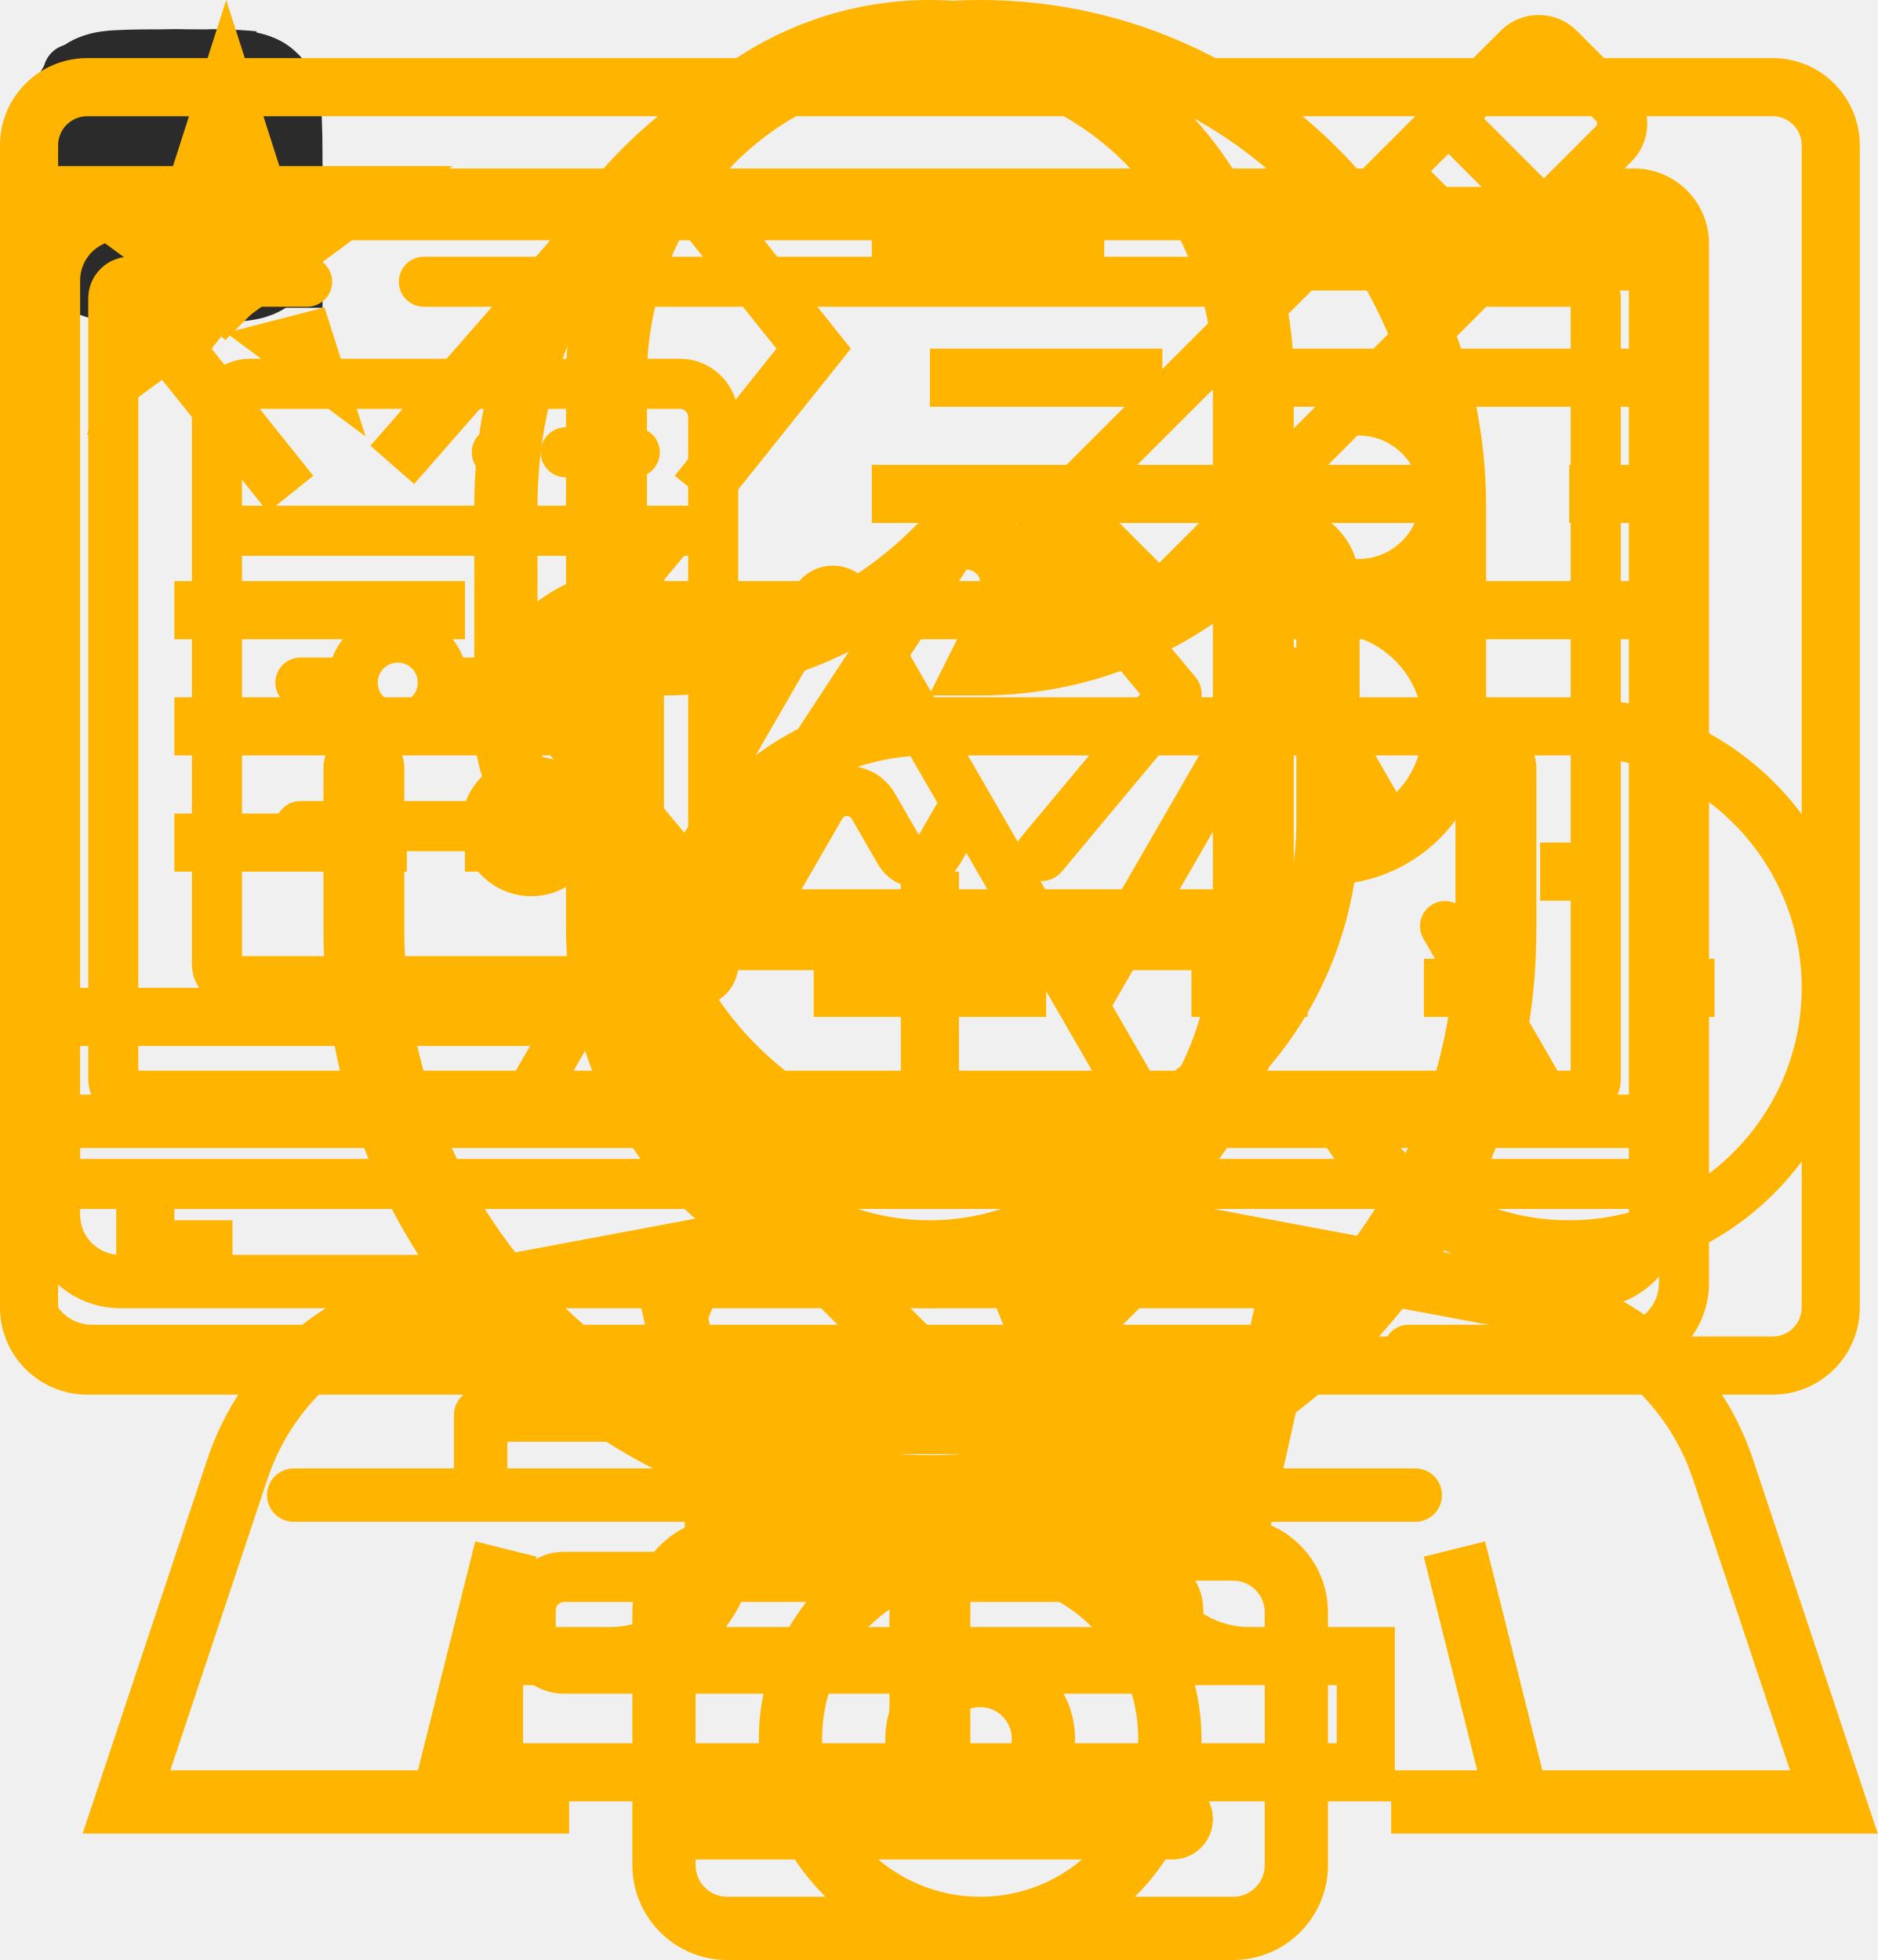
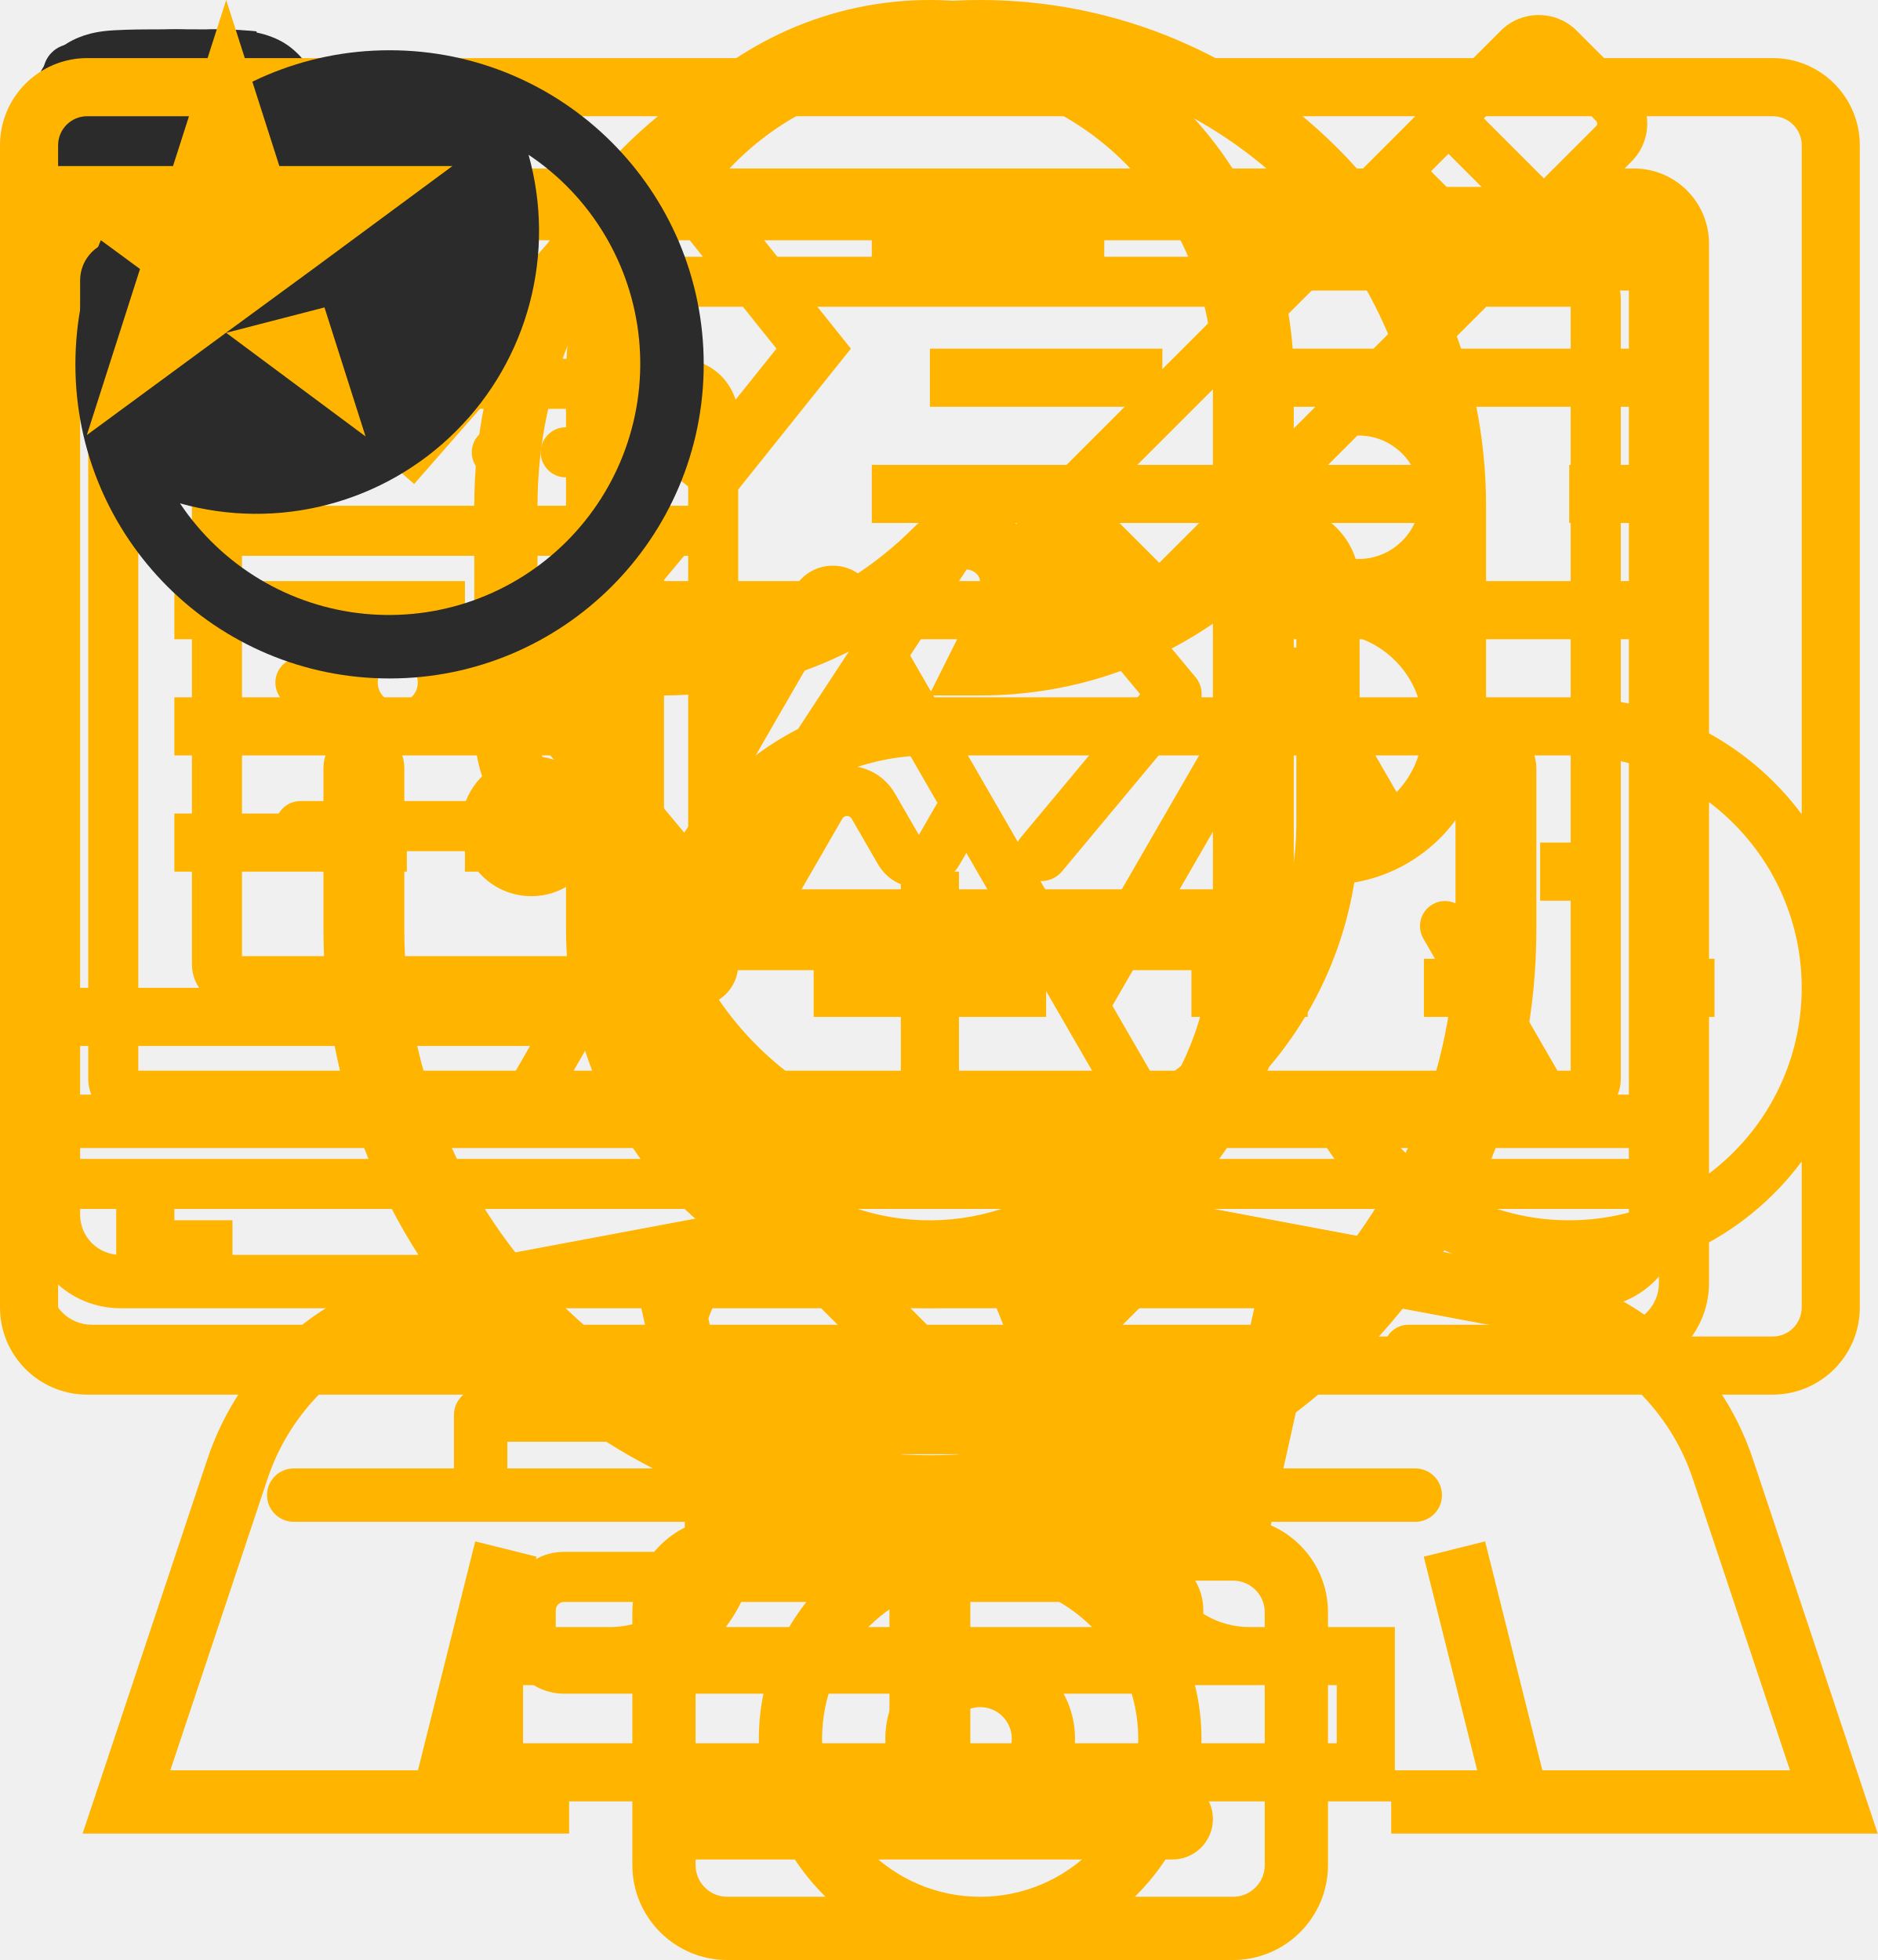
<svg xmlns="http://www.w3.org/2000/svg" fill="none">
  <g id="facebook">
    <g clip-path="url(#clip0_1_56)">
      <path d="M8.167 7.875H9.625L10.208 5.542H8.167V4.375C8.167 3.774 8.167 3.208 9.333 3.208H10.208V1.248C10.018 1.223 9.3 1.167 8.542 1.167C6.958 1.167 5.833 2.133 5.833 3.908V5.542H4.083V7.875H5.833V12.833H8.167V7.875Z" fill="#2B2B2B" />
    </g>
    <defs>
      <clipPath id="clip0_1_56">
        <rect width="14" height="14" fill="white" />
      </clipPath>
    </defs>
  </g>
  <g id="instagram">
    <g clip-path="url(#clip0_1_63)">
      <path d="M7 1.167C8.585 1.167 8.783 1.172 9.404 1.202C10.026 1.231 10.449 1.328 10.821 1.473C11.206 1.621 11.53 1.822 11.854 2.145C12.151 2.437 12.381 2.79 12.527 3.179C12.671 3.551 12.769 3.974 12.798 4.595C12.826 5.217 12.833 5.415 12.833 7C12.833 8.585 12.828 8.783 12.798 9.404C12.769 10.026 12.671 10.448 12.527 10.821C12.381 11.21 12.151 11.563 11.854 11.854C11.563 12.151 11.21 12.38 10.821 12.527C10.449 12.671 10.026 12.769 9.404 12.798C8.783 12.826 8.585 12.833 7 12.833C5.415 12.833 5.217 12.827 4.595 12.798C3.974 12.769 3.551 12.671 3.179 12.527C2.79 12.381 2.437 12.151 2.145 11.854C1.849 11.563 1.619 11.21 1.473 10.821C1.328 10.449 1.231 10.026 1.202 9.404C1.174 8.783 1.167 8.585 1.167 7C1.167 5.415 1.172 5.217 1.202 4.595C1.231 3.974 1.328 3.551 1.473 3.179C1.619 2.789 1.848 2.437 2.145 2.145C2.437 1.849 2.79 1.619 3.179 1.473C3.551 1.328 3.974 1.231 4.595 1.202C5.217 1.174 5.415 1.167 7 1.167ZM7 4.083C6.226 4.083 5.485 4.39 4.938 4.937C4.391 5.484 4.083 6.226 4.083 7C4.083 7.773 4.391 8.515 4.938 9.062C5.485 9.609 6.226 9.916 7 9.916C7.774 9.916 8.515 9.609 9.062 9.062C9.609 8.515 9.917 7.773 9.917 7C9.917 6.226 9.609 5.484 9.062 4.937C8.515 4.39 7.774 4.083 7 4.083ZM10.792 3.937C10.792 3.744 10.715 3.558 10.578 3.422C10.441 3.285 10.256 3.208 10.062 3.208C9.869 3.208 9.684 3.285 9.547 3.422C9.41 3.558 9.333 3.744 9.333 3.937C9.333 4.131 9.41 4.316 9.547 4.453C9.684 4.59 9.869 4.667 10.062 4.667C10.256 4.667 10.441 4.59 10.578 4.453C10.715 4.316 10.792 4.131 10.792 3.937ZM7 5.25C7.464 5.25 7.909 5.434 8.237 5.762C8.566 6.091 8.75 6.536 8.75 7C8.75 7.464 8.566 7.909 8.237 8.237C7.909 8.565 7.464 8.75 7 8.75C6.536 8.75 6.091 8.565 5.763 8.237C5.434 7.909 5.25 7.464 5.25 7C5.25 6.536 5.434 6.091 5.763 5.762C6.091 5.434 6.536 5.25 7 5.25Z" fill="#2B2B2B" />
    </g>
    <defs>
      <clipPath id="clip0_1_63">
        <rect width="14" height="14" fill="white" />
      </clipPath>
    </defs>
  </g>
  <g id="twitter">
    <g clip-path="url(#clip0_1_70)">
      <path d="M12.928 3.3C12.482 3.497 12.01 3.626 11.527 3.683C12.036 3.379 12.418 2.899 12.6 2.334C12.122 2.618 11.597 2.818 11.051 2.926C10.684 2.533 10.197 2.272 9.666 2.185C9.136 2.097 8.591 2.187 8.117 2.441C7.643 2.694 7.266 3.098 7.045 3.588C6.824 4.078 6.771 4.627 6.894 5.15C5.924 5.102 4.975 4.85 4.109 4.411C3.242 3.971 2.478 3.355 1.865 2.601C1.649 2.974 1.535 3.397 1.535 3.828C1.535 4.674 1.966 5.421 2.62 5.859C2.233 5.846 1.854 5.742 1.515 5.554V5.584C1.516 6.147 1.711 6.693 2.067 7.129C2.424 7.565 2.92 7.864 3.473 7.976C3.113 8.074 2.736 8.088 2.37 8.018C2.526 8.503 2.829 8.927 3.238 9.231C3.646 9.535 4.14 9.703 4.649 9.713C4.143 10.11 3.564 10.404 2.944 10.577C2.324 10.751 1.677 10.8 1.038 10.723C2.153 11.44 3.451 11.821 4.777 11.82C9.264 11.82 11.719 8.102 11.719 4.878C11.719 4.773 11.716 4.667 11.711 4.563C12.189 4.218 12.601 3.79 12.928 3.3L12.928 3.3Z" fill="#2B2B2B" />
    </g>
    <defs>
      <clipPath id="clip0_1_70">
        <rect width="14" height="14" fill="white" />
      </clipPath>
    </defs>
  </g>
  <g id="linkeding">
    <g clip-path="url(#clip0_1_77)">
      <path d="M4.048 2.917C4.048 3.226 3.925 3.523 3.706 3.742C3.487 3.96 3.19 4.083 2.881 4.083C2.572 4.083 2.275 3.96 2.056 3.741C1.838 3.522 1.715 3.225 1.715 2.916C1.715 2.606 1.838 2.309 2.057 2.091C2.276 1.872 2.573 1.749 2.882 1.75C3.192 1.75 3.488 1.873 3.707 2.092C3.926 2.311 4.048 2.607 4.048 2.917ZM4.083 4.947H1.75V12.25H4.083V4.947ZM7.77 4.947H5.448V12.25H7.747V8.418C7.747 6.283 10.529 6.084 10.529 8.418V12.25H12.833V7.624C12.833 4.025 8.715 4.159 7.747 5.927L7.77 4.947Z" fill="#2B2B2B" />
    </g>
    <defs>
      <clipPath id="clip0_1_77">
        <rect width="14" height="14" fill="white" />
      </clipPath>
    </defs>
  </g>
  <g id="youtube">
    <g clip-path="url(#clip0_1_84)">
      <path d="M12.567 3.791C12.833 4.83 12.833 7 12.833 7C12.833 7 12.833 9.17 12.567 10.21C12.418 10.784 11.985 11.236 11.436 11.389C10.439 11.667 7 11.667 7 11.667C7 11.667 3.562 11.667 2.564 11.389C2.012 11.234 1.58 10.783 1.433 10.21C1.167 9.17 1.167 7 1.167 7C1.167 7 1.167 4.83 1.433 3.791C1.581 3.216 2.015 2.764 2.564 2.611C3.562 2.333 7 2.333 7 2.333C7 2.333 10.439 2.333 11.436 2.611C11.988 2.766 12.42 3.218 12.567 3.791ZM5.833 9.042L9.333 7L5.833 4.958V9.042Z" fill="#2B2B2B" />
    </g>
    <defs>
      <clipPath id="clip0_1_84">
        <rect width="14" height="14" fill="white" />
      </clipPath>
    </defs>
  </g>
  <g id="dribbble">
    <svg width="14" height="14" viewBox="0 0 14 14" fill="none">
      <g clip-path="url(#clip0_1_91)">
        <path d="M11.66 6.75C11.612 5.832 11.293 4.949 10.743 4.212C10.575 4.393 10.396 4.562 10.206 4.72C9.623 5.204 8.972 5.599 8.273 5.892C8.371 6.096 8.46 6.294 8.539 6.481V6.482C8.561 6.535 8.582 6.587 8.603 6.64C9.486 6.541 10.417 6.577 11.319 6.699C11.44 6.715 11.553 6.733 11.66 6.75ZM6.186 2.404C6.754 3.205 7.278 4.037 7.756 4.895C8.469 4.614 9.059 4.259 9.534 3.864C9.699 3.729 9.854 3.581 9.998 3.424C9.159 2.718 8.097 2.332 7 2.333C6.727 2.333 6.455 2.357 6.186 2.404V2.404ZM2.481 5.831C2.878 5.821 3.275 5.797 3.671 5.76C4.627 5.674 5.576 5.514 6.507 5.28C6.02 4.434 5.495 3.612 4.932 2.814C4.331 3.112 3.801 3.536 3.378 4.056C2.955 4.577 2.649 5.182 2.481 5.831ZM3.373 9.937C3.6 9.606 3.897 9.234 4.292 8.829C5.14 7.96 6.141 7.283 7.3 6.91L7.336 6.899C7.24 6.687 7.149 6.498 7.058 6.319C5.987 6.631 4.859 6.826 3.735 6.927C3.187 6.976 2.695 6.998 2.333 7.002C2.332 8.071 2.7 9.107 3.374 9.937H3.373ZM8.753 11.325C8.528 10.191 8.21 9.077 7.801 7.995C6.633 8.419 5.703 9.039 4.983 9.779C4.693 10.072 4.436 10.396 4.215 10.744C5.019 11.344 5.996 11.668 7 11.666C7.601 11.667 8.196 11.552 8.753 11.326V11.325ZM9.845 10.698C10.756 9.998 11.377 8.986 11.588 7.857C11.389 7.808 11.138 7.758 10.862 7.72C10.247 7.631 9.623 7.625 9.007 7.7C9.354 8.68 9.634 9.681 9.845 10.699V10.698ZM7 12.833C3.778 12.833 1.167 10.222 1.167 7C1.167 3.778 3.778 1.167 7 1.167C10.222 1.167 12.833 3.778 12.833 7C12.833 10.222 10.222 12.833 7 12.833Z" fill="#2B2B2B" />
      </g>
      <defs>
        <clipPath id="clip0_1_91">
          <rect width="14" height="14" fill="white" />
        </clipPath>
      </defs>
    </svg>
  </g>
  <g id="web">
    <path d="M63.219 7.438H4.781C3.795 7.439 2.85 7.831 2.153 8.528C1.456 9.225 1.064 10.17 1.062 11.156V48.344C1.064 49.33 1.456 50.275 2.153 50.972C2.85 51.669 3.795 52.061 4.781 52.062H26.055L24.78 55.25H19.125C18.843 55.25 18.573 55.362 18.374 55.561C18.174 55.761 18.062 56.031 18.062 56.312V58.438H11.688C11.406 58.438 11.136 58.549 10.936 58.749C10.737 58.948 10.625 59.218 10.625 59.5C10.625 59.782 10.737 60.052 10.936 60.251C11.136 60.451 11.406 60.562 11.688 60.562H56.312C56.594 60.562 56.864 60.451 57.064 60.251C57.263 60.052 57.375 59.782 57.375 59.5C57.375 59.218 57.263 58.948 57.064 58.749C56.864 58.549 56.594 58.438 56.312 58.438H49.938V56.312C49.938 56.031 49.826 55.761 49.626 55.561C49.427 55.362 49.157 55.25 48.875 55.25H43.22L41.945 52.062H63.219C64.205 52.061 65.15 51.669 65.847 50.972C66.544 50.275 66.936 49.33 66.938 48.344V11.156C66.936 10.17 66.544 9.225 65.847 8.528C65.15 7.831 64.205 7.439 63.219 7.438ZM47.812 57.375V58.438H20.188V57.375H47.812ZM27.07 55.25L28.345 52.062H39.655L40.93 55.25H27.07ZM64.812 48.344C64.812 48.766 64.644 49.172 64.345 49.47C64.046 49.769 63.641 49.937 63.219 49.938H4.781C4.359 49.937 3.954 49.769 3.655 49.47C3.356 49.172 3.188 48.766 3.188 48.344V45.688H64.812V48.344ZM64.812 43.562H3.188V11.156C3.188 10.734 3.356 10.329 3.655 10.03C3.954 9.731 4.359 9.563 4.781 9.562H63.219C63.641 9.563 64.046 9.731 64.345 10.03C64.644 10.329 64.812 10.734 64.812 11.156V43.562Z" fill="#FFB400" />
    <path d="M29.167 34.888C29.284 34.965 29.414 35.017 29.551 35.044C29.688 35.07 29.829 35.068 29.966 35.04C30.102 35.012 30.232 34.957 30.348 34.878C30.463 34.8 30.562 34.699 30.638 34.583L39.005 21.833C39.16 21.597 39.215 21.31 39.158 21.034C39.1 20.758 38.936 20.516 38.7 20.361C38.465 20.207 38.177 20.152 37.901 20.209C37.626 20.266 37.384 20.431 37.229 20.666L28.862 33.416C28.785 33.533 28.732 33.664 28.706 33.801C28.68 33.938 28.681 34.079 28.709 34.215C28.738 34.352 28.793 34.482 28.871 34.597C28.95 34.713 29.05 34.812 29.167 34.888Z" fill="#FFB400" />
    <path d="M40.757 34.816C40.974 34.997 41.253 35.084 41.534 35.058C41.814 35.033 42.073 34.897 42.254 34.68L47.566 28.305C47.725 28.114 47.812 27.874 47.812 27.625C47.812 27.377 47.725 27.136 47.566 26.945L42.254 20.57C42.165 20.462 42.055 20.373 41.931 20.307C41.808 20.241 41.672 20.201 41.533 20.188C41.393 20.175 41.253 20.189 41.119 20.231C40.985 20.272 40.861 20.34 40.753 20.429C40.646 20.519 40.557 20.629 40.492 20.753C40.427 20.877 40.388 21.013 40.375 21.152C40.363 21.292 40.378 21.432 40.42 21.566C40.463 21.699 40.531 21.823 40.621 21.93L45.367 27.625L40.621 33.32C40.441 33.537 40.354 33.816 40.379 34.096C40.405 34.377 40.541 34.636 40.757 34.816Z" fill="#FFB400" />
    <path d="M25.746 34.68C25.835 34.788 25.945 34.878 26.069 34.944C26.192 35.009 26.328 35.05 26.467 35.063C26.607 35.076 26.747 35.061 26.881 35.02C27.015 34.978 27.139 34.911 27.247 34.821C27.354 34.731 27.443 34.621 27.508 34.497C27.573 34.373 27.612 34.238 27.625 34.098C27.637 33.959 27.622 33.818 27.579 33.684C27.537 33.551 27.469 33.427 27.379 33.32L22.633 27.625L27.379 21.93C27.469 21.823 27.537 21.699 27.579 21.566C27.622 21.432 27.637 21.292 27.625 21.152C27.612 21.013 27.573 20.877 27.508 20.753C27.443 20.629 27.354 20.519 27.247 20.429C27.139 20.34 27.015 20.272 26.881 20.231C26.747 20.189 26.607 20.175 26.467 20.188C26.328 20.201 26.192 20.241 26.069 20.307C25.945 20.373 25.835 20.462 25.746 20.57L20.434 26.945C20.275 27.136 20.188 27.377 20.188 27.625C20.188 27.874 20.275 28.114 20.434 28.305L25.746 34.68Z" fill="#FFB400" />
  </g>
  <g id="ui-ux">
    <g clip-path="url(#clip0_1_309)">
      <path d="M31.609 49.338C31.059 49.338 30.613 49.784 30.613 50.334C30.613 50.885 31.059 51.331 31.609 51.331H36.391C36.941 51.331 37.387 50.885 37.387 50.334C37.387 49.784 36.941 49.338 36.391 49.338H31.609Z" fill="#FFB400" />
      <path d="M11.953 33.872H18.537C18.94 34.918 19.953 35.665 21.139 35.665C22.326 35.665 23.339 34.918 23.741 33.872H25.057C25.608 33.872 26.053 33.426 26.053 32.876C26.053 32.325 25.608 31.879 25.057 31.879H23.741C23.339 30.833 22.326 30.086 21.139 30.086C19.953 30.086 18.94 30.833 18.537 31.879H11.953C11.403 31.879 10.957 32.325 10.957 32.876C10.957 33.426 11.403 33.872 11.953 33.872ZM21.139 32.079C21.579 32.079 21.936 32.436 21.936 32.876C21.936 33.315 21.579 33.672 21.139 33.672C20.7 33.672 20.343 33.315 20.343 32.876C20.343 32.436 20.7 32.079 21.139 32.079Z" fill="#FFB400" />
      <path d="M11.953 28.161H13.225C13.627 29.207 14.64 29.954 15.827 29.954C17.013 29.954 18.027 29.207 18.429 28.161H25.057C25.608 28.161 26.053 27.715 26.053 27.165C26.053 26.614 25.608 26.169 25.057 26.169H18.429C18.027 25.122 17.013 24.375 15.827 24.375C14.64 24.375 13.627 25.122 13.225 26.169H11.953C11.403 26.169 10.957 26.614 10.957 27.165C10.957 27.715 11.403 28.161 11.953 28.161ZM15.827 26.368C16.266 26.368 16.624 26.725 16.624 27.165C16.624 27.604 16.266 27.961 15.827 27.961C15.387 27.961 15.03 27.604 15.03 27.165C15.03 26.725 15.387 26.368 15.827 26.368Z" fill="#FFB400" />
      <path d="M25.257 18.997C25.807 18.997 26.253 18.551 26.253 18C26.253 17.45 25.807 17.004 25.257 17.004C24.706 17.004 24.261 17.45 24.261 18C24.261 18.551 24.706 18.997 25.257 18.997Z" fill="#FFB400" />
      <path d="M22.512 18.997C23.062 18.997 23.508 18.551 23.508 18C23.508 17.45 23.062 17.004 22.512 17.004C21.962 17.004 21.516 17.45 21.516 18C21.516 18.551 21.962 18.997 22.512 18.997Z" fill="#FFB400" />
      <path d="M19.767 18.997C20.317 18.997 20.763 18.551 20.763 18C20.763 17.45 20.317 17.004 19.767 17.004C19.217 17.004 18.771 17.45 18.771 18C18.771 18.551 19.217 18.997 19.767 18.997Z" fill="#FFB400" />
      <path d="M65.012 6.705H64.639L64.917 6.427C65.75 5.593 65.75 4.237 64.917 3.404L62.736 1.223C61.903 0.39 60.547 0.39 59.713 1.223L54.232 6.705H2.988C1.341 6.705 0 8.045 0 9.693V51.059C0 53.073 1.638 54.712 3.652 54.712H27.246V61.758H22.445C21.164 61.758 20.121 62.801 20.121 64.082V65.078C20.121 66.359 21.164 67.402 22.445 67.402H45.555C46.836 67.402 47.879 66.359 47.879 65.078V64.082C47.879 62.801 46.836 61.758 45.555 61.758H40.754V54.712H51.398C51.949 54.712 52.395 54.266 52.395 53.715C52.395 53.165 51.949 52.719 51.398 52.719H3.652C2.737 52.719 1.992 51.975 1.992 51.059V48.111H66.008V51.059C66.008 51.975 65.263 52.719 64.348 52.719H56.047C55.497 52.719 55.051 53.165 55.051 53.715C55.051 54.266 55.497 54.712 56.047 54.712H64.348C66.362 54.712 68 53.073 68 51.059V9.693C68 8.045 66.659 6.705 65.012 6.705ZM45.555 63.75C45.738 63.75 45.887 63.899 45.887 64.082V65.078C45.887 65.261 45.738 65.41 45.555 65.41H22.445C22.262 65.41 22.113 65.261 22.113 65.078V64.082C22.113 63.899 22.262 63.75 22.445 63.75H45.555ZM29.238 54.712H38.762V61.758H29.238V54.712ZM61.122 2.632C61.179 2.575 61.271 2.575 61.328 2.632L63.508 4.812C63.565 4.869 63.565 4.961 63.508 5.018L61.428 7.098L59.042 4.712L61.122 2.632ZM57.633 6.121L60.019 8.507L59.324 9.202L56.938 6.816L57.633 6.121ZM55.529 8.225L57.915 10.611L46.128 22.398L43.742 20.012L55.529 8.225ZM54.055 17.331C55.41 17.331 56.512 18.434 56.512 19.789C56.512 21.143 55.41 22.246 54.055 22.246C52.7 22.246 51.598 21.143 51.598 19.789C51.598 19.773 51.6 19.758 51.6 19.742L54.008 17.334C54.024 17.334 54.039 17.331 54.055 17.331ZM44.398 23.486L41.45 24.69L42.654 21.742L44.398 23.486ZM66.008 46.119H1.992V9.693C1.992 9.144 2.439 8.697 2.988 8.697H52.24L50.721 10.216H16.867C16.317 10.216 15.871 10.662 15.871 11.212C15.871 11.762 16.317 12.208 16.867 12.208H48.729L41.703 19.234C41.505 19.435 41.349 19.668 41.242 19.93L39.017 25.377C38.813 25.878 38.928 26.448 39.31 26.83C39.567 27.086 39.908 27.222 40.256 27.222C40.426 27.222 40.598 27.19 40.763 27.123L46.21 24.898C46.465 24.794 46.692 24.643 46.888 24.453L49.919 21.423C50.571 23.07 52.178 24.238 54.055 24.238C56.508 24.238 58.504 22.242 58.504 19.789C58.504 17.913 57.336 16.306 55.69 15.653L59.135 12.208H62.497V42.608H61.969L58.359 36.356C58.084 35.879 57.474 35.716 56.998 35.991C56.522 36.266 56.359 36.875 56.634 37.352L59.669 42.608H45.754L44.261 40.023L51.219 27.973L54.309 33.326C54.585 33.802 55.194 33.966 55.67 33.691C56.147 33.416 56.31 32.806 56.035 32.33L52.737 26.619C52.42 26.07 51.853 25.742 51.219 25.742C50.585 25.742 50.017 26.07 49.7 26.619L43.111 38.031L34.657 23.388C34.34 22.839 33.772 22.512 33.138 22.512C32.504 22.512 31.936 22.839 31.619 23.388L29.373 27.279V16.601C29.373 15.32 28.331 14.277 27.049 14.277H9.961C8.679 14.277 7.637 15.32 7.637 16.601V38.383C7.637 39.298 8.381 40.043 9.297 40.043H22.004L20.523 42.608H5.503V12.208H12.219C12.769 12.208 13.215 11.762 13.215 11.212C13.215 10.662 12.769 10.216 12.219 10.216H5.171C4.256 10.216 3.511 10.96 3.511 11.876V42.94C3.511 43.855 4.256 44.6 5.171 44.6H62.829C63.744 44.6 64.489 43.855 64.489 42.94V11.876C64.489 10.96 63.744 10.216 62.829 10.216H61.127L62.646 8.697H65.012C65.561 8.697 66.008 9.144 66.008 9.693V46.119ZM27.382 22.118V38.05H9.629V22.118H27.382ZM9.629 20.126V16.601C9.629 16.418 9.778 16.269 9.961 16.269H27.049C27.233 16.269 27.382 16.418 27.382 16.601V20.126H9.629ZM24.305 40.042H27.714C28.629 40.042 29.374 39.298 29.374 38.382V36.272C29.623 36.392 29.9 36.456 30.191 36.456C30.871 36.456 31.48 36.105 31.82 35.516L33.515 32.58C33.566 32.491 33.645 32.472 33.701 32.472C33.758 32.472 33.836 32.491 33.887 32.58L34.932 34.39C35.272 34.979 35.881 35.331 36.561 35.331C37.241 35.331 37.85 34.979 38.19 34.39L38.45 33.941L43.453 42.608H22.824L24.305 40.042ZM29.374 32.938V31.263L33.139 24.742L37.299 31.949L36.561 33.227L35.612 31.584C35.213 30.893 34.499 30.48 33.701 30.48C32.903 30.48 32.188 30.893 31.789 31.584L30.191 34.353L29.374 32.938Z" fill="#FFB400" />
    </g>
    <defs>
      <clipPath id="clip0_1_309">
        <rect width="68" height="68" fill="white" />
      </clipPath>
    </defs>
  </g>
  <g id="microphone">
    <g clip-path="url(#clip0_1_327)">
      <path d="M37 0C29.018 0 22.522 6.753 22.522 15.053V37C22.522 45.301 29.018 52.053 37 52.053C44.982 52.053 51.478 45.301 51.478 37V15.053C51.478 6.753 44.982 0 37 0ZM37 48.835C31.312 48.835 26.606 44.374 25.855 38.609H48.143C47.394 44.376 42.688 48.835 37 48.835ZM48.261 35.391H25.739V15.053C25.739 8.526 30.79 3.217 37 3.217C43.209 3.217 48.261 8.526 48.261 15.053V35.391Z" fill="#FFB400" />
      <path d="M59.522 28.956C58.634 28.956 57.913 29.677 57.913 30.565V37C57.913 48.531 48.531 57.913 37 57.913C25.469 57.913 16.087 48.531 16.087 37V30.565C16.087 29.677 15.366 28.956 14.478 28.956C13.59 28.956 12.87 29.677 12.87 30.565V37C12.87 49.762 22.835 60.215 35.391 61.048V70.783H27.348C26.46 70.783 25.739 71.503 25.739 72.391C25.739 73.279 26.46 74 27.348 74H46.652C47.54 74 48.261 73.279 48.261 72.391C48.261 71.503 47.54 70.783 46.652 70.783H38.609V61.048C51.165 60.215 61.13 49.762 61.13 37V30.565C61.13 29.677 60.41 28.956 59.522 28.956Z" fill="#FFB400" />
    </g>
    <defs>
      <clipPath id="clip0_1_327">
        <rect width="74" height="74" fill="white" />
      </clipPath>
    </defs>
  </g>
  <g id="game">
    <path d="M32.375 38.156H41.625V40.469H32.375V38.156Z" fill="#FFB400" />
    <path d="M35.844 34.688H38.156V43.938H35.844V34.688Z" fill="#FFB400" />
    <path d="M65.906 38.156H68.219V40.469H65.906V38.156Z" fill="#FFB400" />
    <path d="M56.656 38.156H58.969V40.469H56.656V38.156Z" fill="#FFB400" />
    <path d="M61.281 33.531H63.594V35.844H61.281V33.531Z" fill="#FFB400" />
    <path d="M61.281 42.781H63.594V45.094H61.281V42.781Z" fill="#FFB400" />
    <path d="M10.66 20.379L5.457 13.875L10.66 7.371L12.465 8.816L8.418 13.875L12.465 18.934L10.66 20.379Z" fill="#FFB400" />
    <path d="M28.653 20.379L26.847 18.934L30.895 13.875L26.847 8.816L28.653 7.371L33.855 13.875L28.653 20.379Z" fill="#FFB400" />
    <path d="M14.738 17.738L22.834 8.49L24.574 10.012L16.478 19.261L14.738 17.738Z" fill="#FFB400" />
    <path d="M9.25 50.875H4.625V46.25H6.938V48.562H9.25V50.875Z" fill="#FFB400" />
    <path d="M70.531 2.312H3.469C1.553 2.312 0 3.866 0 5.781V52.031C0 53.947 1.553 55.5 3.469 55.5H27.75V61.281C27.75 63.197 26.197 64.75 24.281 64.75H18.5V71.688H55.5V64.75H49.719C47.803 64.75 46.25 63.197 46.25 61.281V55.5H70.531C72.447 55.5 74 53.947 74 52.031V5.781C74 3.866 72.447 2.312 70.531 2.312ZM53.188 67.062V69.375H20.812V67.062H53.188ZM37 62.486C38.916 62.486 40.469 60.933 40.469 59.017V55.5H43.938V61.281C43.942 62.536 44.359 63.755 45.124 64.75H28.876C29.641 63.755 30.058 62.536 30.062 61.281V55.5H33.531V59.017C33.531 60.933 35.084 62.486 37 62.486ZM35.844 59.017V55.5H38.156V59.017C38.156 59.656 37.639 60.174 37 60.174C36.361 60.174 35.844 59.656 35.844 59.017ZM71.688 52.031C71.688 52.67 71.17 53.188 70.531 53.188H3.469C2.83 53.188 2.312 52.67 2.312 52.031V41.625H25.669C26.627 46.332 30.396 49.955 35.137 50.726C39.878 51.497 44.601 49.255 47 45.094H52.435C54.373 48.463 57.877 50.629 61.757 50.856C65.637 51.083 69.37 49.34 71.688 46.22V52.031ZM62.438 48.562C58.923 48.571 55.711 46.576 54.161 43.422L53.841 42.781H45.597L45.277 43.422C43.249 47.511 38.542 49.51 34.192 48.13C29.841 46.748 27.148 42.402 27.849 37.892C28.55 33.382 32.436 30.057 37 30.062H62.438C67.546 30.062 71.688 34.204 71.688 39.312C71.688 44.421 67.546 48.562 62.438 48.562ZM71.688 32.405C69.513 29.479 66.083 27.753 62.438 27.75H37C30.617 27.757 25.444 32.929 25.438 39.312H2.312V5.781C2.312 5.143 2.83 4.625 3.469 4.625H70.531C71.17 4.625 71.688 5.143 71.688 5.781V32.405Z" fill="#FFB400" />
    <path d="M47.406 38.156H52.031V40.469H47.406V38.156Z" fill="#FFB400" />
    <path d="M34.688 9.25H43.938V11.562H34.688V9.25Z" fill="#FFB400" />
    <path d="M48.562 9.25H67.062V11.562H48.562V9.25Z" fill="#FFB400" />
    <path d="M50.875 13.875H67.062V16.188H50.875V13.875Z" fill="#FFB400" />
    <path d="M37 13.875H46.25V16.188H37V13.875Z" fill="#FFB400" />
    <path d="M34.688 18.5H57.812V20.812H34.688V18.5Z" fill="#FFB400" />
    <path d="M62.438 18.5H67.062V20.812H62.438V18.5Z" fill="#FFB400" />
    <path d="M6.938 23.125H18.5V25.438H6.938V23.125Z" fill="#FFB400" />
    <path d="M23.125 23.125H45.094V25.438H23.125V23.125Z" fill="#FFB400" />
    <path d="M48.562 23.125H67.062V25.438H48.562V23.125Z" fill="#FFB400" />
    <path d="M6.938 27.75H25.438V30.062H6.938V27.75Z" fill="#FFB400" />
    <path d="M6.938 32.375H16.188V34.688H6.938V32.375Z" fill="#FFB400" />
    <path d="M18.5 32.375H23.125V34.688H18.5V32.375Z" fill="#FFB400" />
  </g>
  <g id="photographer">
    <path d="M55.355 72.968H74.713L69.743 58.058C68.444 54.16 65.127 51.269 61.088 50.511L47.806 48.02V44.947C50.988 42.651 53.234 39.154 53.886 35.12C56.855 34.618 59.129 32.045 59.129 28.936V20.129C59.129 9.03 50.099 0 39 0C27.901 0 18.871 9.03 18.871 20.129V28.936C18.871 32.042 21.134 34.63 24.098 35.136C24.753 39.17 27.011 42.671 30.194 44.966V48.022L16.911 50.513C12.873 51.27 9.555 54.161 8.255 58.06L3.287 72.968H22.645V70.452H19.224L21.349 61.95L18.909 61.341L16.63 70.452H6.777L10.643 58.855C11.653 55.823 14.234 53.573 17.375 52.983L25.389 51.481L27.438 60.7C26.1 61.282 25.161 62.613 25.161 64.161V74.226C25.161 76.307 26.855 78 28.936 78H49.065C51.145 78 52.839 76.307 52.839 74.226V64.161C52.839 62.613 51.9 61.282 50.563 60.7L52.612 51.481L60.626 52.983C63.768 53.573 66.347 55.823 67.358 58.855L71.223 70.452H61.37L59.091 61.341L56.651 61.95L58.776 70.452H55.355V72.968ZM50.138 51.017L48.4 58.835L47.531 55.355H42.037L46.969 50.423L50.138 51.017ZM46.195 60.387H31.805L32.434 57.871H45.566L46.195 60.387ZM39 54.834L32.71 48.544V46.423C34.627 47.306 36.754 47.806 39 47.806C41.247 47.806 43.373 47.3 45.29 46.416V48.544L39 54.834ZM54.097 32.478V25.394C55.557 25.915 56.613 27.299 56.613 28.937C56.613 30.575 55.557 31.957 54.097 32.478ZM23.903 32.495C22.439 31.975 21.387 30.576 21.387 28.936C21.387 27.295 22.439 25.896 23.903 25.376V32.495ZM21.387 23.936V20.129C21.387 10.417 29.288 2.516 39 2.516C48.712 2.516 56.613 10.417 56.613 20.129V23.936C55.868 23.372 55.008 22.956 54.057 22.768C53.859 21.283 52.599 20.129 51.06 20.129C50.261 20.129 49.478 20.454 48.849 21.083C46.725 23.207 44.032 24.562 41.116 25.003L41.197 24.842C41.406 24.422 41.516 23.952 41.516 23.483V23.166C41.516 21.491 40.154 20.129 38.479 20.129C37.68 20.129 36.898 20.454 36.332 21.018C33.681 23.668 30.165 25.137 26.419 25.161V22.645H25.161C23.74 22.645 22.441 23.137 21.387 23.936ZM26.419 32.71V27.677C30.837 27.654 34.986 25.922 38.109 22.799C38.413 22.494 39 22.742 39 23.166V23.483C39 23.564 38.981 23.644 38.945 23.717L36.965 27.677H39C43.393 27.677 47.522 25.968 50.69 22.799C50.994 22.494 51.581 22.742 51.581 23.166V32.71C51.581 39.647 45.937 45.29 39 45.29C32.063 45.29 26.419 39.647 26.419 32.71ZM31.032 50.423L35.963 55.355H30.469L29.6 58.835L27.862 51.017L31.032 50.423ZM28.936 75.484C28.242 75.484 27.677 74.92 27.677 74.226V64.161C27.677 63.467 28.242 62.903 28.936 62.903H32.849C31.213 64.504 30.194 66.73 30.194 69.194C30.194 71.657 31.213 73.884 32.849 75.484H28.936ZM39 75.484C35.532 75.484 32.71 72.662 32.71 69.194C32.71 65.725 35.532 62.903 39 62.903C42.468 62.903 45.29 65.725 45.29 69.194C45.29 72.662 42.468 75.484 39 75.484ZM50.323 74.226C50.323 74.92 49.758 75.484 49.065 75.484H45.151C46.788 73.884 47.806 71.657 47.806 69.194C47.806 66.73 46.788 64.504 45.151 62.903H49.065C49.758 62.903 50.323 63.467 50.323 64.161V74.226Z" fill="#FFB400" />
    <path d="M39 65.419C36.919 65.419 35.226 67.113 35.226 69.194C35.226 71.275 36.919 72.968 39 72.968C41.081 72.968 42.774 71.275 42.774 69.194C42.774 67.113 41.081 65.419 39 65.419ZM39 70.452C38.307 70.452 37.742 69.888 37.742 69.194C37.742 68.499 38.307 67.936 39 67.936C39.693 67.936 40.258 68.499 40.258 69.194C40.258 69.888 39.693 70.452 39 70.452Z" fill="#FFB400" />
  </g>
  <g id="order">
    <g clip-path="url(#clip0_10_1294)">
      <path d="M10.143 10L7.786 7.644L8.964 6.464L12.5 10L8.964 13.536L7.786 12.357L10.143 10Z" fill="#FFB400" />
    </g>
    <defs>
      <clipPath id="clip0_10_1294">
        <rect width="20" height="20" fill="white" />
      </clipPath>
    </defs>
  </g>
+   <g id="home">
+     <g clip-path="url(#clip0_1_248)">
+       <path d="M15 15C15 15.199 14.921 15.39 14.78 15.53C14.64 15.671 14.449 15.75 14.25 15.75H3.75C3.551 15.75 3.36 15.671 3.22 15.53C3.079 15.39 3 15.199 3 15V8.25H0.75L8.495 1.209C8.633 1.083 8.813 1.014 9 1.014C9.187 1.014 9.367 1.083 9.505 1.209L17.25 8.25H15V15Z" />
+     </g>
+     <defs>
+       <clipPath id="clip0_1_248">
+         <rect width="18" height="18" fill="white" />
+       </clipPath>
+     </defs>
+   </g>
+   <g id="services">
+     <g clip-path="url(#clip0_1_257)">
+       <path d="M17.5 4.287V4.5H12V0H12.26C12.534 0 12.796 0.089 12.99 0.247L17.198 3.69C17.391 3.849 17.5 4.063 17.5 4.287ZM11.656 5.625C11.089 5.625 10.625 5.245 10.625 4.781V0H2.031C1.462 0 1 0.378 1 0.844V17.156C1 17.622 1.462 18 2.031 18H16.469C17.038 18 17.5 17.622 17.5 17.156V5.625H11.656ZM6.294 14.08C6.273 14.098 6.248 14.113 6.22 14.123C6.193 14.134 6.163 14.139 6.132 14.14C6.102 14.141 6.071 14.137 6.043 14.128C6.014 14.119 5.988 14.106 5.966 14.089L3.179 11.951C3.156 11.933 3.137 11.912 3.125 11.888C3.112 11.864 3.105 11.838 3.105 11.812C3.105 11.787 3.112 11.761 3.125 11.737C3.137 11.713 3.156 11.692 3.179 11.674L5.966 9.536C5.988 9.519 6.014 9.506 6.043 9.497C6.071 9.488 6.102 9.484 6.132 9.485C6.163 9.486 6.193 9.491 6.22 9.502C6.248 9.512 6.273 9.527 6.294 9.545L7.135 10.279C7.157 10.297 7.173 10.319 7.184 10.343C7.195 10.367 7.199 10.393 7.198 10.418C7.196 10.443 7.189 10.468 7.175 10.491C7.162 10.514 7.143 10.534 7.119 10.551L5.368 11.812L7.119 13.074C7.143 13.091 7.162 13.111 7.175 13.134C7.189 13.157 7.196 13.182 7.198 13.207C7.199 13.232 7.195 13.258 7.184 13.282C7.173 13.306 7.157 13.328 7.135 13.346L6.294 14.08ZM8.498 15.855L7.318 15.575C7.259 15.561 7.21 15.528 7.18 15.484C7.15 15.44 7.143 15.388 7.16 15.339L9.8 7.899C9.817 7.851 9.857 7.81 9.911 7.786C9.965 7.762 10.029 7.756 10.088 7.77L11.267 8.05C11.297 8.057 11.324 8.069 11.348 8.084C11.372 8.1 11.391 8.119 11.406 8.141C11.421 8.163 11.43 8.187 11.433 8.212C11.437 8.236 11.434 8.262 11.426 8.286L8.786 15.726C8.777 15.749 8.763 15.772 8.744 15.791C8.725 15.811 8.701 15.827 8.675 15.839C8.648 15.851 8.619 15.859 8.588 15.861C8.558 15.864 8.527 15.862 8.498 15.855ZM15.407 11.951L12.62 14.089C12.598 14.106 12.572 14.119 12.543 14.128C12.514 14.137 12.484 14.141 12.454 14.14C12.423 14.139 12.393 14.134 12.366 14.123C12.338 14.113 12.313 14.098 12.292 14.08L11.451 13.346C11.429 13.328 11.413 13.306 11.402 13.282C11.391 13.258 11.387 13.232 11.388 13.207C11.39 13.182 11.397 13.157 11.411 13.134C11.424 13.111 11.443 13.091 11.467 13.074L13.218 11.812L11.467 10.551C11.443 10.534 11.424 10.514 11.411 10.491C11.397 10.468 11.39 10.443 11.388 10.418C11.387 10.393 11.391 10.367 11.402 10.343C11.413 10.319 11.429 10.297 11.451 10.279L12.292 9.545C12.313 9.527 12.338 9.512 12.366 9.502C12.393 9.491 12.423 9.486 12.454 9.485C12.484 9.484 12.515 9.488 12.543 9.497C12.572 9.506 12.598 9.519 12.62 9.536L15.407 11.674C15.43 11.692 15.449 11.713 15.461 11.737C15.474 11.761 15.48 11.787 15.48 11.812C15.48 11.838 15.474 11.864 15.461 11.888C15.449 11.912 15.43 11.933 15.407 11.951Z" />
+     </g>
+     <defs>
+       <clipPath id="clip0_1_257">
+         <rect width="16.5" height="18" fill="white" transform="translate(1)" />
+       </clipPath>
+     </defs>
+   </g>
+   <g id="cv">
+     <g clip-path="url(#clip0_1_262)">
+       <path d="M12.764 11.272L9.25 14.626L5.736 11.272C3.103 11.381 1 13.438 1 15.976V16.313C1 17.245 1.792 18.001 2.768 18.001H15.732C16.708 18.001 17.5 17.245 17.5 16.313V15.976C17.5 13.438 15.397 11.381 12.764 11.272ZM1.501 2.806L1.737 2.859V4.912C1.479 5.06 1.295 5.317 1.295 5.626C1.295 5.921 1.464 6.167 1.703 6.318L1.129 8.509C1.066 8.751 1.206 9.001 1.409 9.001H2.948C3.151 9.001 3.291 8.751 3.228 8.509L2.654 6.318C2.893 6.167 3.062 5.921 3.062 5.626C3.062 5.317 2.878 5.06 2.621 4.912V3.063L5.051 3.622C4.735 4.227 4.536 4.902 4.536 5.626C4.536 8.111 6.646 10.126 9.25 10.126C11.854 10.126 13.964 8.111 13.964 5.626C13.964 4.902 13.769 4.227 13.449 3.622L16.995 2.806C17.666 2.652 17.666 1.854 16.995 1.699L9.983 0.082C9.504 -0.027 9 -0.027 8.521 0.082L1.501 1.695C0.834 1.85 0.834 2.652 1.501 2.806Z" />
+     </g>
+     <defs>
+       <clipPath id="clip0_1_262">
+         <rect width="18" height="18" fill="white" />
+       </clipPath>
+     </defs>
+   </g>
+   <g id="portfolio">
+     <g clip-path="url(#clip0_1_268)">
+       <path d="M6.75 9.75V12H11.25V9.75H16.5V15C16.5 15.199 16.421 15.39 16.28 15.53C16.14 15.671 15.949 15.75 15.75 15.75H2.25C2.051 15.75 1.86 15.671 1.72 15.53C1.579 15.39 1.5 15.199 1.5 15V9.75H6.75ZM8.25 8.25H9.75V10.5H8.25V8.25ZM5.25 3.75V1.5C5.25 1.301 5.329 1.11 5.47 0.97C5.61 0.829 5.801 0.75 6 0.75H12C12.199 0.75 12.39 0.829 12.53 0.97C12.671 1.11 12.75 1.301 12.75 1.5V3.75H15.75C15.949 3.75 16.14 3.829 16.28 3.97C16.421 4.11 16.5 4.301 16.5 4.5V8.25H11.25V6.75H6.75V8.25H1.5V4.5C1.5 4.301 1.579 4.11 1.72 3.97C1.86 3.829 2.051 3.75 2.25 3.75H5.25ZM6.75 2.25V3.75H11.25V2.25H6.75Z" />
+     </g>
+     <defs>
+       <clipPath id="clip0_1_268">
+         <rect width="18" height="18" fill="white" />
+       </clipPath>
+     </defs>
+   </g>
+   <g id="blog">
+     <g clip-path="url(#clip0_1_276)">
+       <path d="M15.75 1.5C4.5 1.5 3 12 2.25 16.5H3.748C4.248 14 5.498 12.626 7.5 12.375C10.5 12 12.75 9.375 13.5 7.125L12.375 6.375L13.125 5.625C13.875 4.875 14.628 3.75 15.75 1.5Z" />
+     </g>
+     <defs>
+       <clipPath id="clip0_1_276">
+         <rect width="18" height="18" fill="white" />
+       </clipPath>
+     </defs>
+   </g>
+   <g id="contact">
+     <g clip-path="url(#clip0_1_284)">
+       <path d="M4.841 14.25L1.5 16.875V3C1.5 2.801 1.579 2.61 1.72 2.47C1.86 2.329 2.051 2.25 2.25 2.25H15.75C15.949 2.25 16.14 2.329 16.28 2.47C16.421 2.61 16.5 2.801 16.5 3V13.5C16.5 13.699 16.421 13.89 16.28 14.03C16.14 14.171 15.949 14.25 15.75 14.25H4.841Z" />
+     </g>
+     <defs>
+       <clipPath id="clip0_1_284">
+         <rect width="18" height="18" fill="white" />
+       </clipPath>
+     </defs>
+   </g>
+   <g id="contrast">
+     <g clip-path="url(#clip0_10_1245)">
+       <path d="M15.5 27C8.596 27 3 21.404 3 14.5C3 7.596 8.596 2 15.5 2C22.404 2 28 7.596 28 14.5C28 21.404 22.404 27 15.5 27ZM7.161 20.031C7.983 21.261 9.067 22.292 10.335 23.052C11.603 23.812 13.024 24.282 14.496 24.426C15.967 24.571 17.453 24.388 18.845 23.89C20.237 23.392 21.501 22.591 22.547 21.545C23.592 20.5 24.393 19.235 24.891 17.843C25.389 16.451 25.572 14.966 25.427 13.494C25.282 12.023 24.813 10.602 24.053 9.334C23.293 8.065 22.261 6.981 21.031 6.16C21.57 8.083 21.587 10.114 21.081 12.046C20.575 13.978 19.564 15.74 18.151 17.151C16.74 18.564 14.978 19.575 13.047 20.081C11.115 20.587 9.084 20.57 7.161 20.031Z" fill="#2B2B2B" />
+     </g>
+     <defs>
+       <clipPath id="clip0_10_1245">
+         <rect width="30" height="30" fill="white" />
+       </clipPath>
+     </defs>
+   </g>
  <g id="star">
    <path d="M9 13.245L12.911 12.234L14.545 17.368L9 13.245ZM18 6.609H11.116L9 0L6.884 6.609H0L5.571 10.705L3.455 17.314L9.027 13.217L12.455 10.705L18 6.609Z" fill="#FFB400" />
  </g>
</svg>
